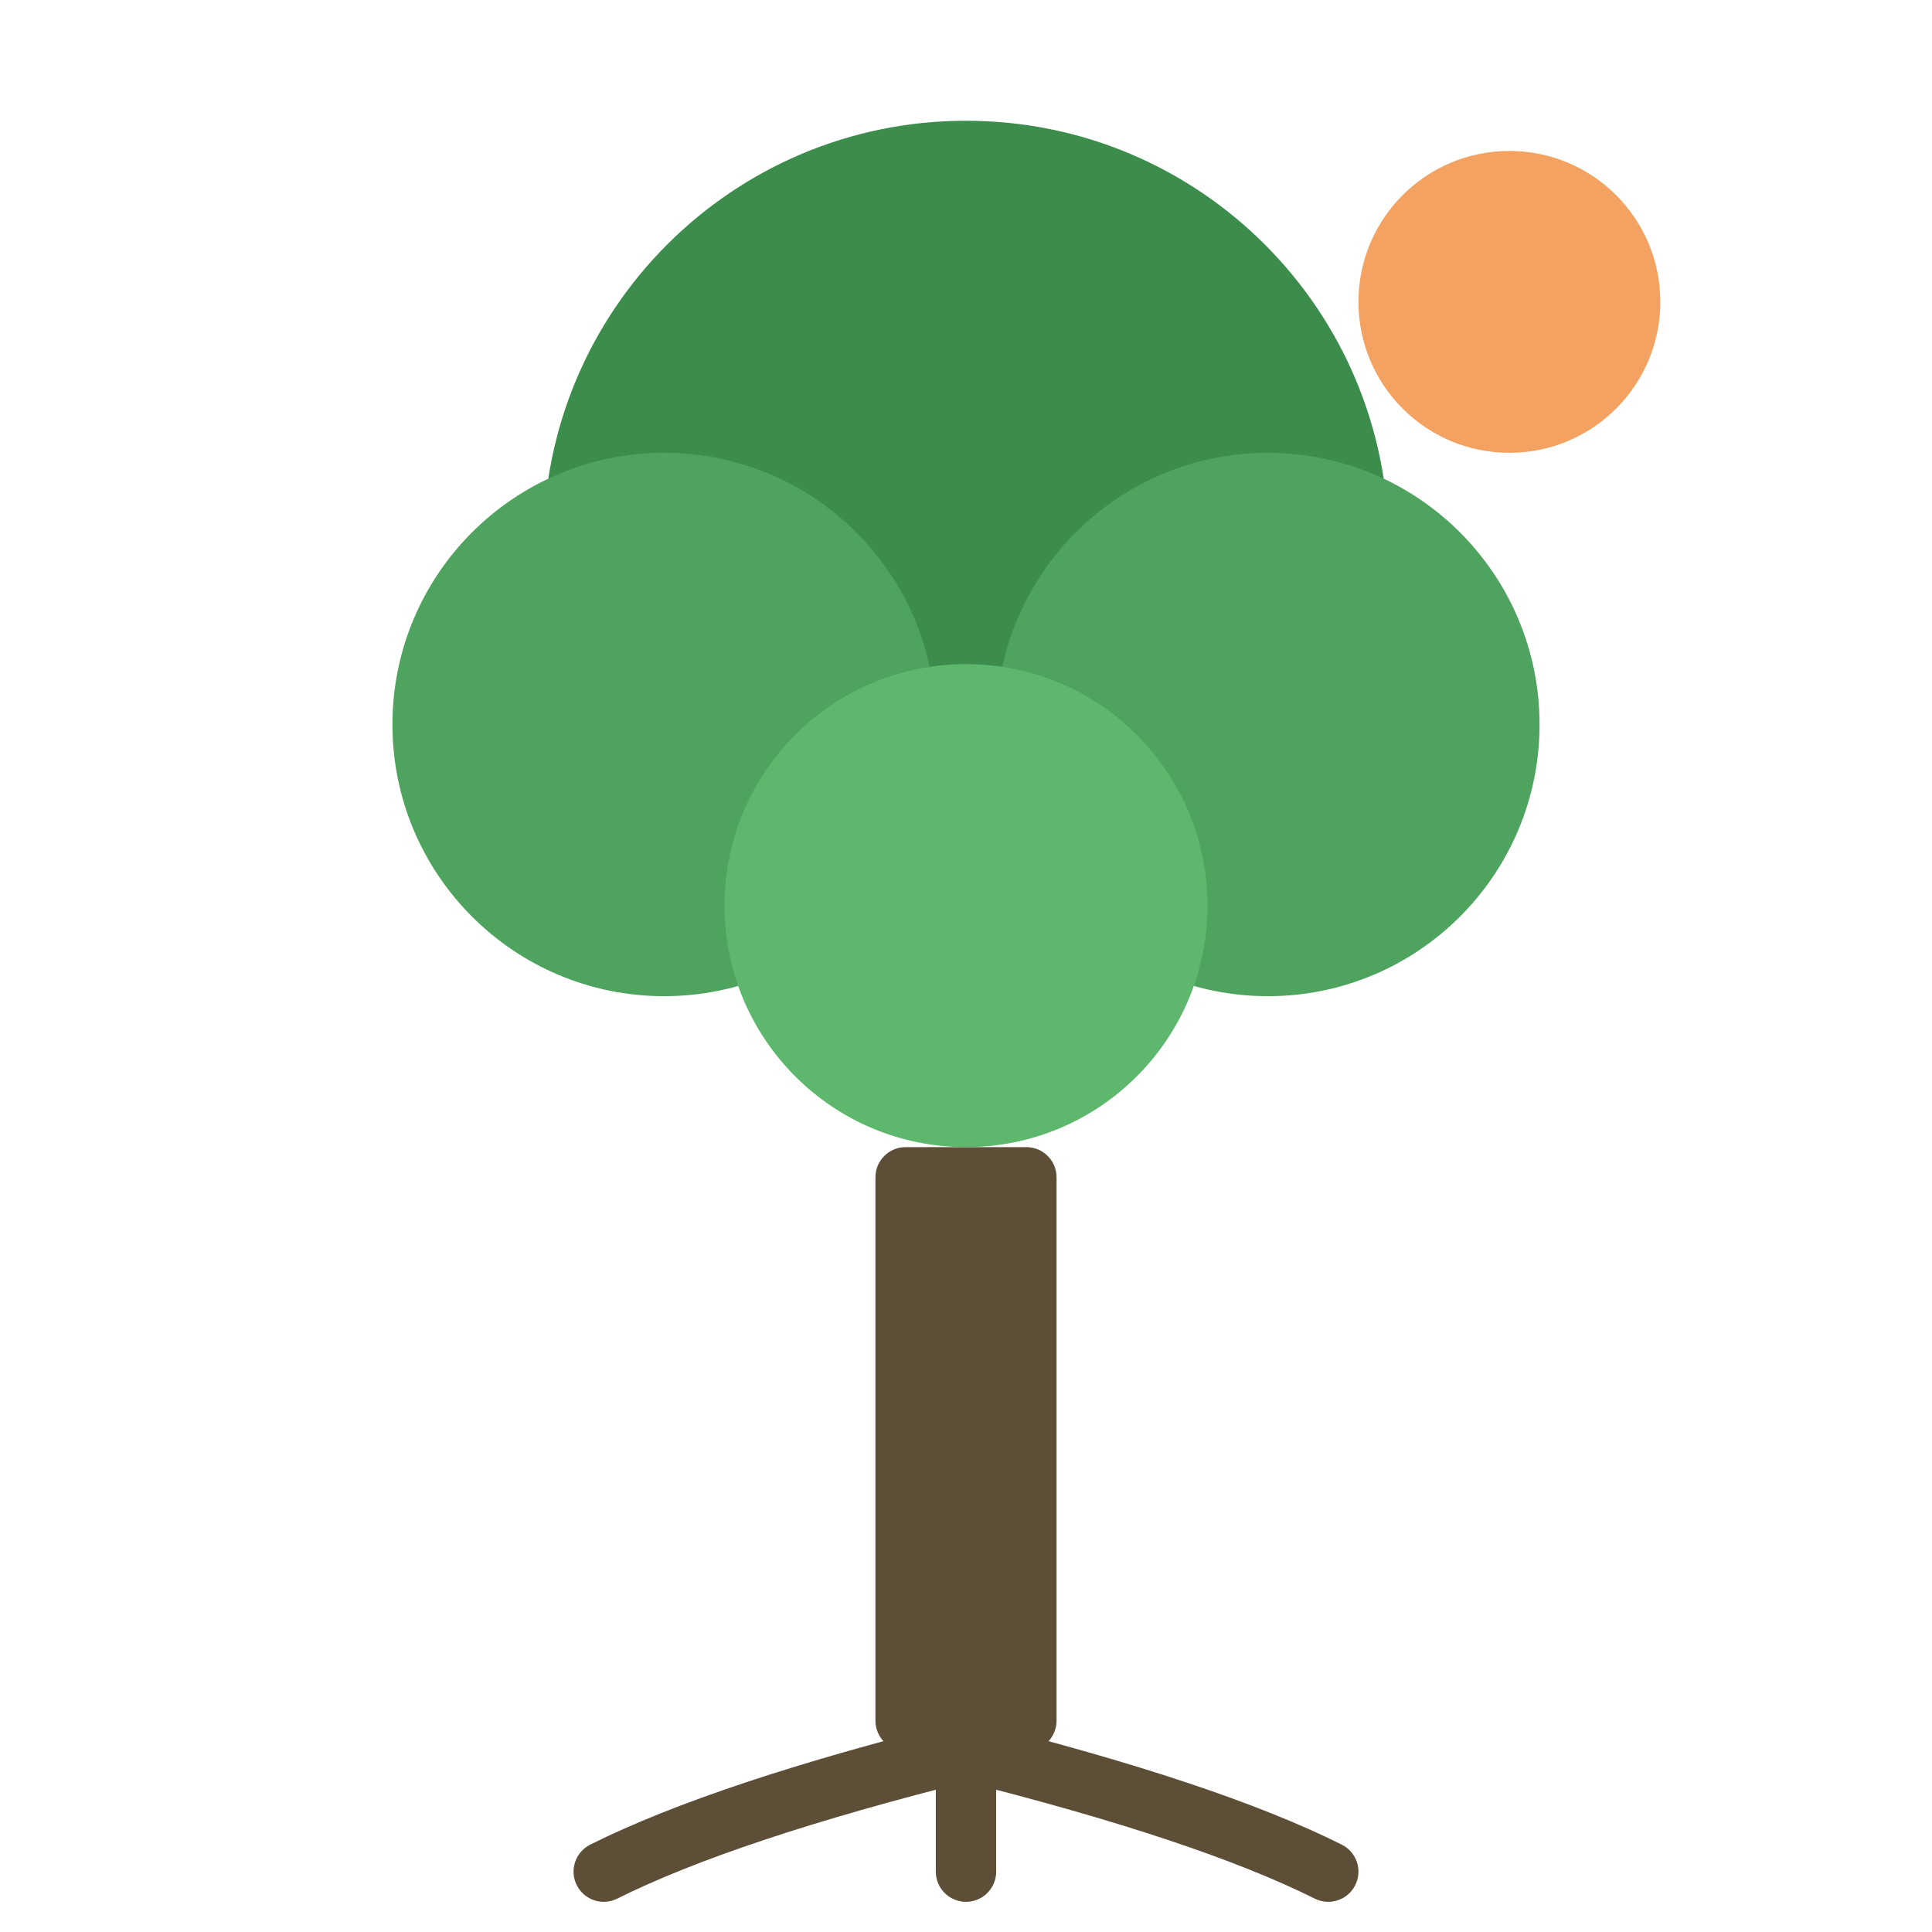
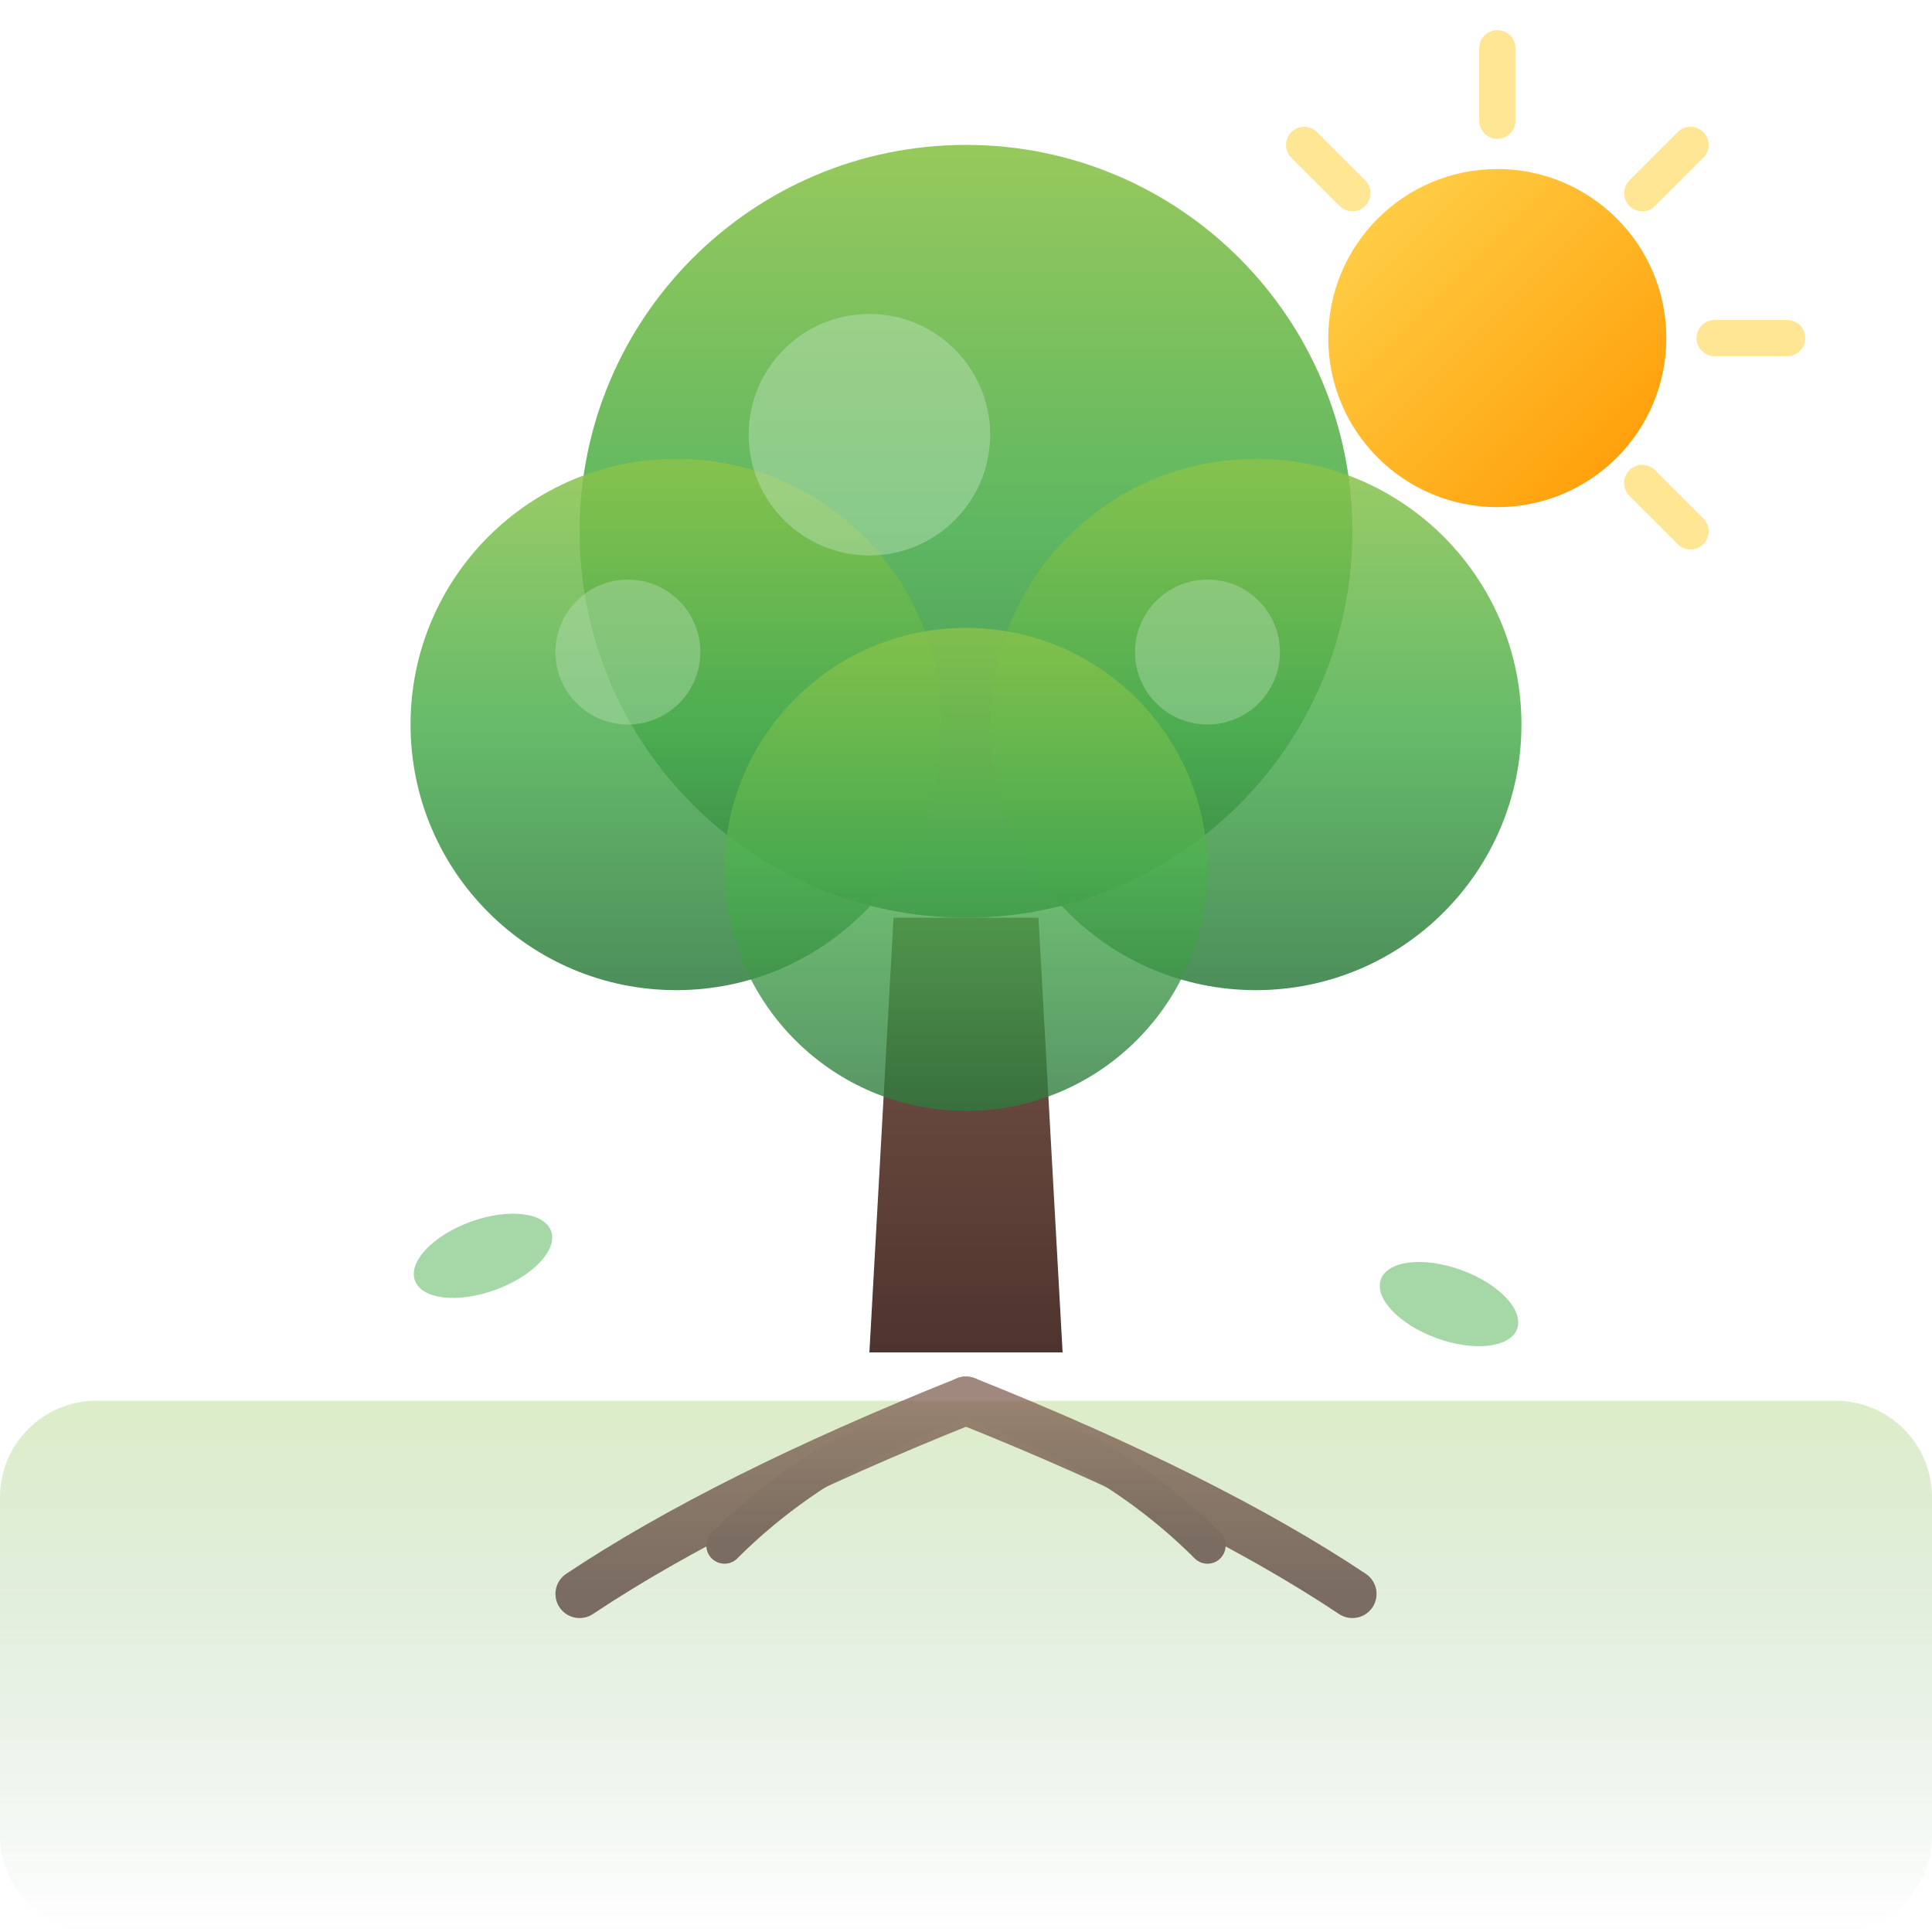
- <svg xmlns="http://www.w3.org/2000/svg" viewBox="0 0 64 64" width="64" height="64">
-   <rect x="29" y="38" width="6" height="20" fill="#5d4e37" rx="1" />
-   <circle cx="32" cy="18" r="14" fill="#3c8c4c" />
-   <circle cx="22" cy="24" r="9" fill="#4ea35e" />
-   <circle cx="42" cy="24" r="9" fill="#4ea35e" />
-   <circle cx="32" cy="30" r="8" fill="#5db86e" />
-   <circle cx="50" cy="10" r="5" fill="#f4a261" />
-   <path d="M32 58 Q24 60 20 62 M32 58 Q40 60 44 62 M32 58 L32 62" stroke="#5d4e37" stroke-width="2" fill="none" stroke-linecap="round" />
+ <svg xmlns="http://www.w3.org/2000/svg" viewBox="0 0 80 80" width="80" height="80">
+   <defs>
+     <linearGradient id="canopy" x1="0%" y1="0%" x2="0%" y2="100%">
+       <stop offset="0%" stop-color="#8bc34a" />
+       <stop offset="50%" stop-color="#4caf50" />
+       <stop offset="100%" stop-color="#2d7a3e" />
+     </linearGradient>
+     <linearGradient id="trunk" x1="0%" y1="0%" x2="0%" y2="100%">
+       <stop offset="0%" stop-color="#795548" />
+       <stop offset="100%" stop-color="#4e342e" />
+     </linearGradient>
+     <linearGradient id="sun" x1="0%" y1="0%" x2="100%" y2="100%">
+       <stop offset="0%" stop-color="#ffd54f" />
+       <stop offset="100%" stop-color="#ff9800" />
+     </linearGradient>
+     <linearGradient id="ground" x1="0%" y1="0%" x2="0%" y2="100%">
+       <stop offset="0%" stop-color="#8bc34a" stop-opacity="0.3" />
+       <stop offset="100%" stop-color="#2d7a3e" stop-opacity="0" />
+     </linearGradient>
+   </defs>
+   <rect x="0" y="58" width="80" height="22" fill="url(#ground)" rx="4" />
+   <circle cx="62" cy="14" r="7" fill="url(#sun)" />
+   <g stroke="#ffd54f" stroke-width="1.5" stroke-linecap="round" opacity="0.6">
+     <line x1="62" y1="2" x2="62" y2="5" />
+     <line x1="74" y1="14" x2="71" y2="14" />
+     <line x1="70" y1="6" x2="68" y2="8" />
+     <line x1="54" y1="6" x2="56" y2="8" />
+     <line x1="70" y1="22" x2="68" y2="20" />
+   </g>
+   <path d="M36 56 L37 38 L43 38 L44 56 Z" fill="url(#trunk)" rx="1" />
+   <circle cx="40" cy="22" r="16" fill="url(#canopy)" opacity="0.9" />
+   <circle cx="28" cy="30" r="11" fill="url(#canopy)" opacity="0.85" />
+   <circle cx="52" cy="30" r="11" fill="url(#canopy)" opacity="0.85" />
+   <circle cx="40" cy="36" r="10" fill="url(#canopy)" opacity="0.8" />
+   <circle cx="36" cy="18" r="5" fill="#c8e6c9" opacity="0.4" />
+   <circle cx="26" cy="27" r="3" fill="#c8e6c9" opacity="0.35" />
+   <circle cx="50" cy="27" r="3" fill="#c8e6c9" opacity="0.35" />
+   <g stroke="url(#trunk)" stroke-width="2" fill="none" stroke-linecap="round" opacity="0.7">
+     <path d="M40 58 Q30 62 24 66" />
+     <path d="M40 58 Q50 62 56 66" />
+     <path d="M40 58 L40 68" />
+     <path d="M40 58 Q34 60 30 64" stroke-width="1.5" />
+     <path d="M40 58 Q46 60 50 64" stroke-width="1.5" />
+   </g>
+   <ellipse cx="20" cy="52" rx="3" ry="1.5" fill="#4caf50" opacity="0.5" transform="rotate(-20 20 52)" />
+   <ellipse cx="60" cy="54" rx="3" ry="1.5" fill="#4caf50" opacity="0.5" transform="rotate(20 60 54)" />
</svg>
